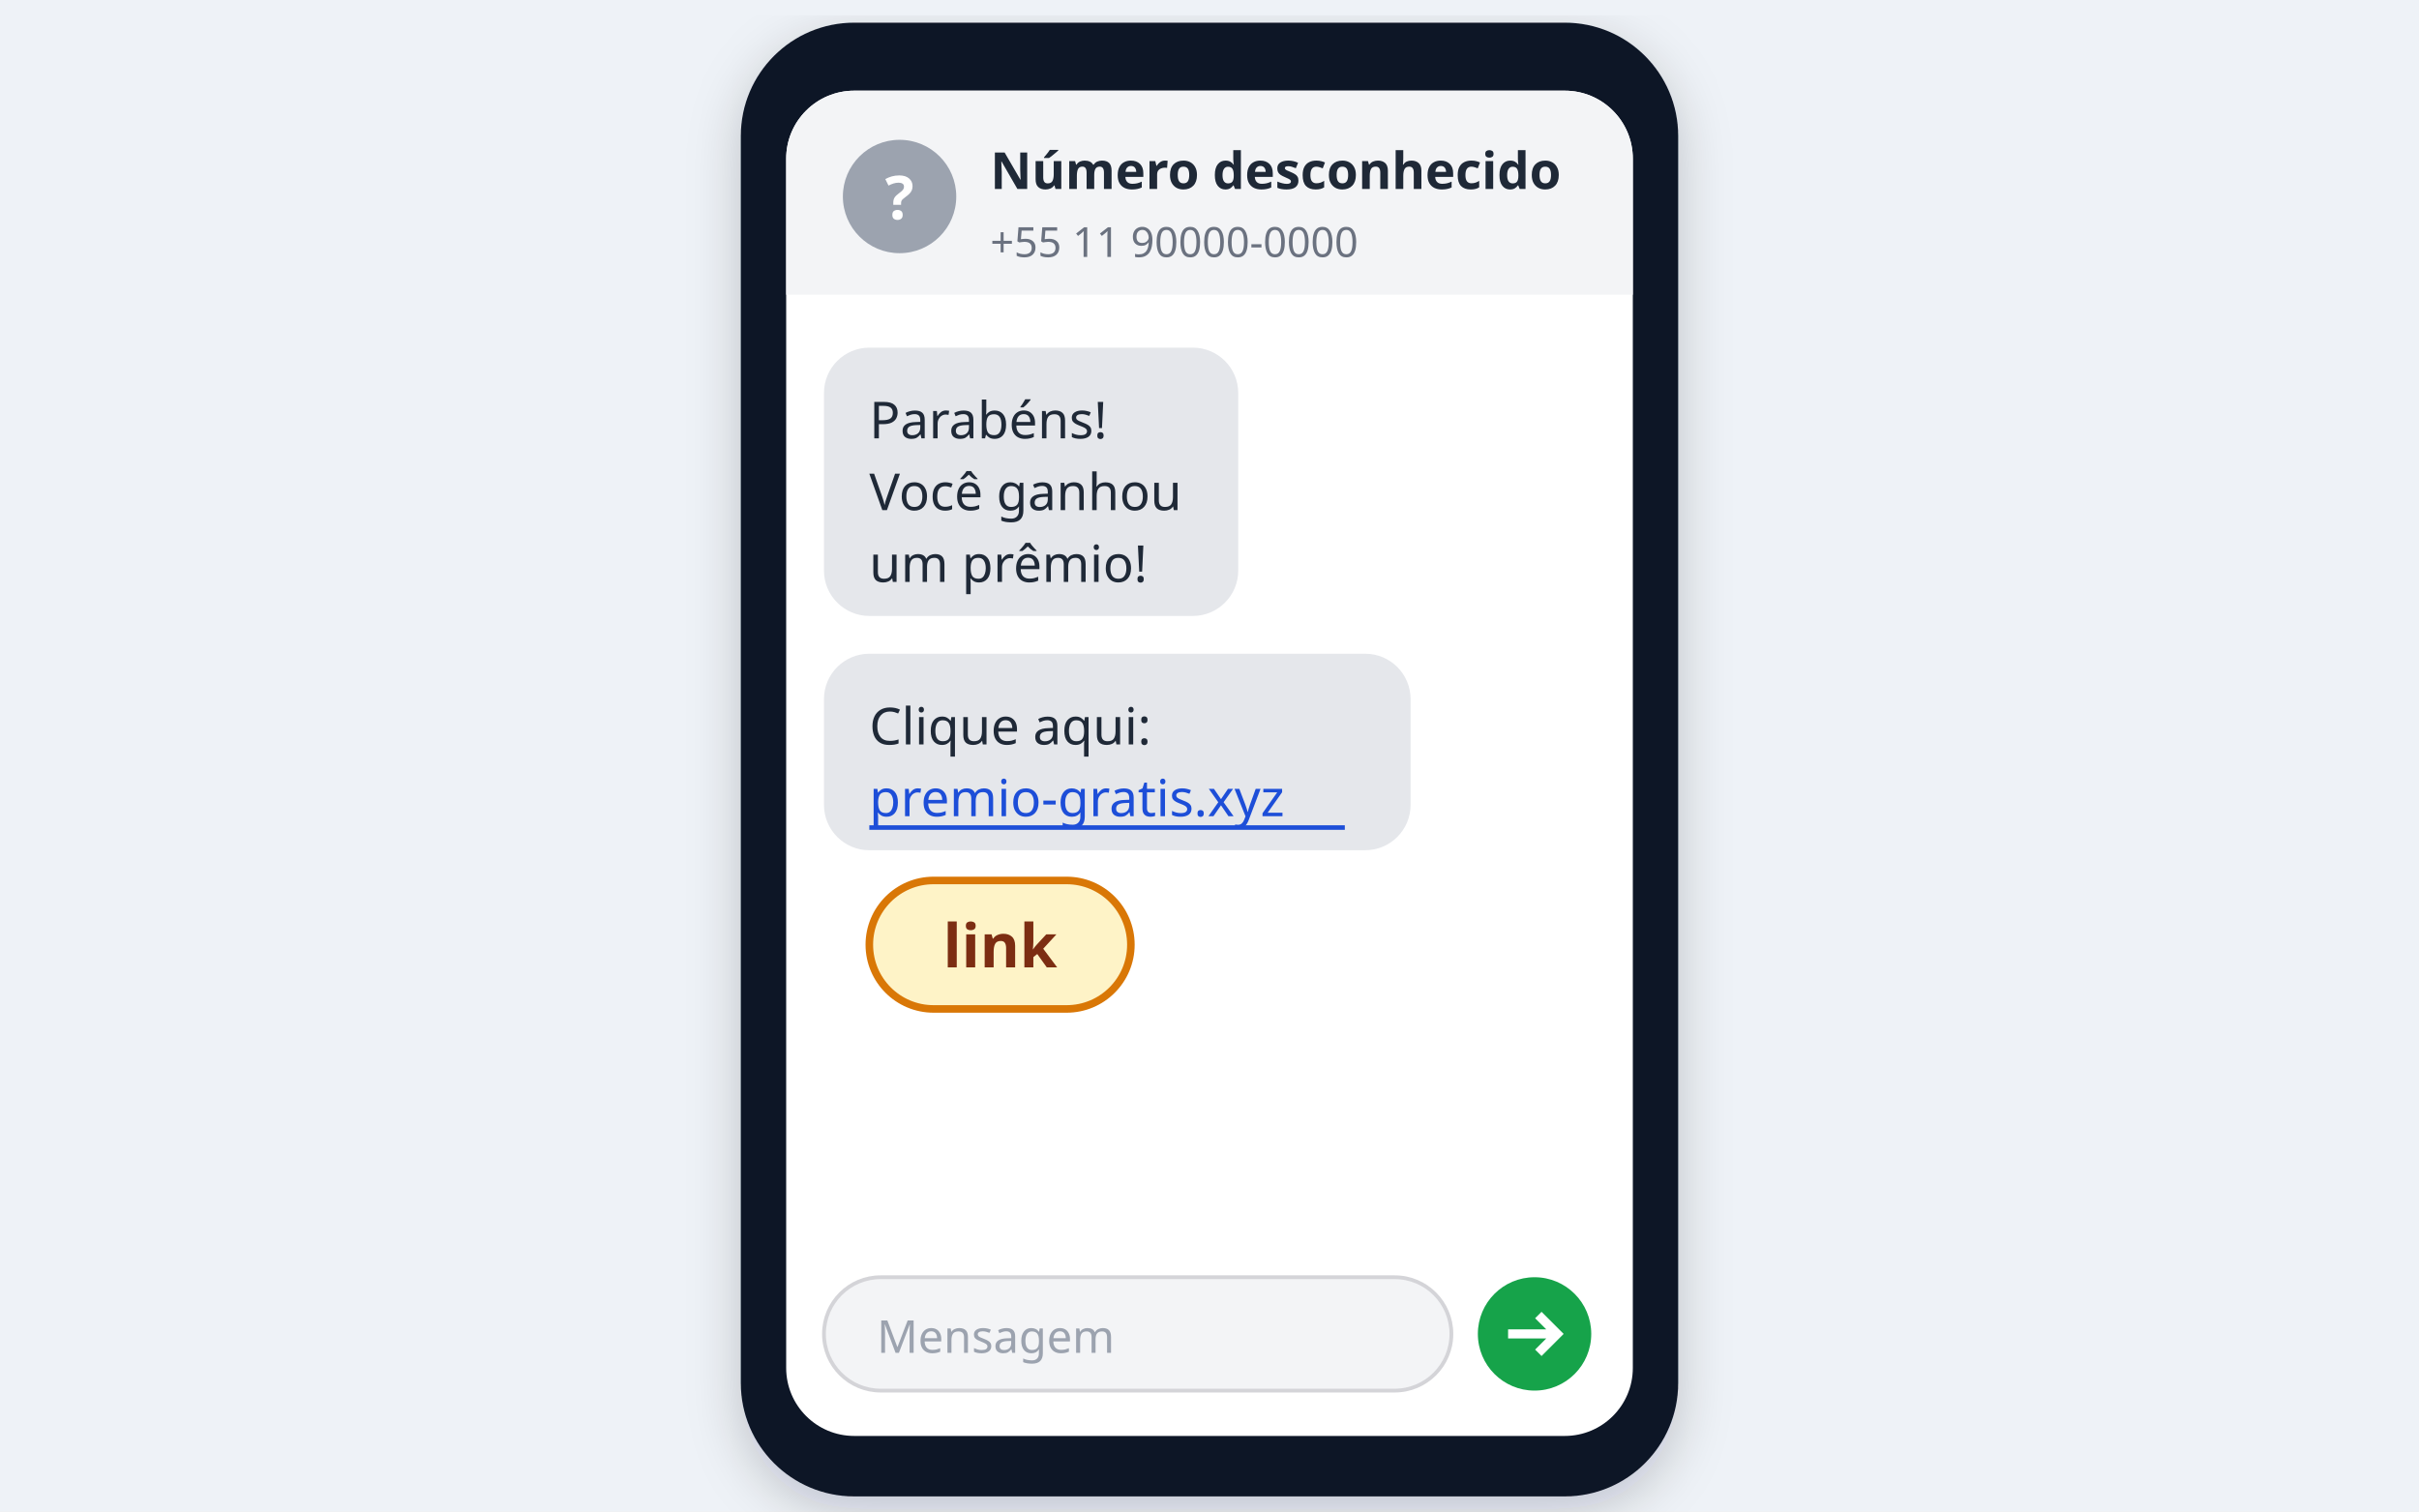
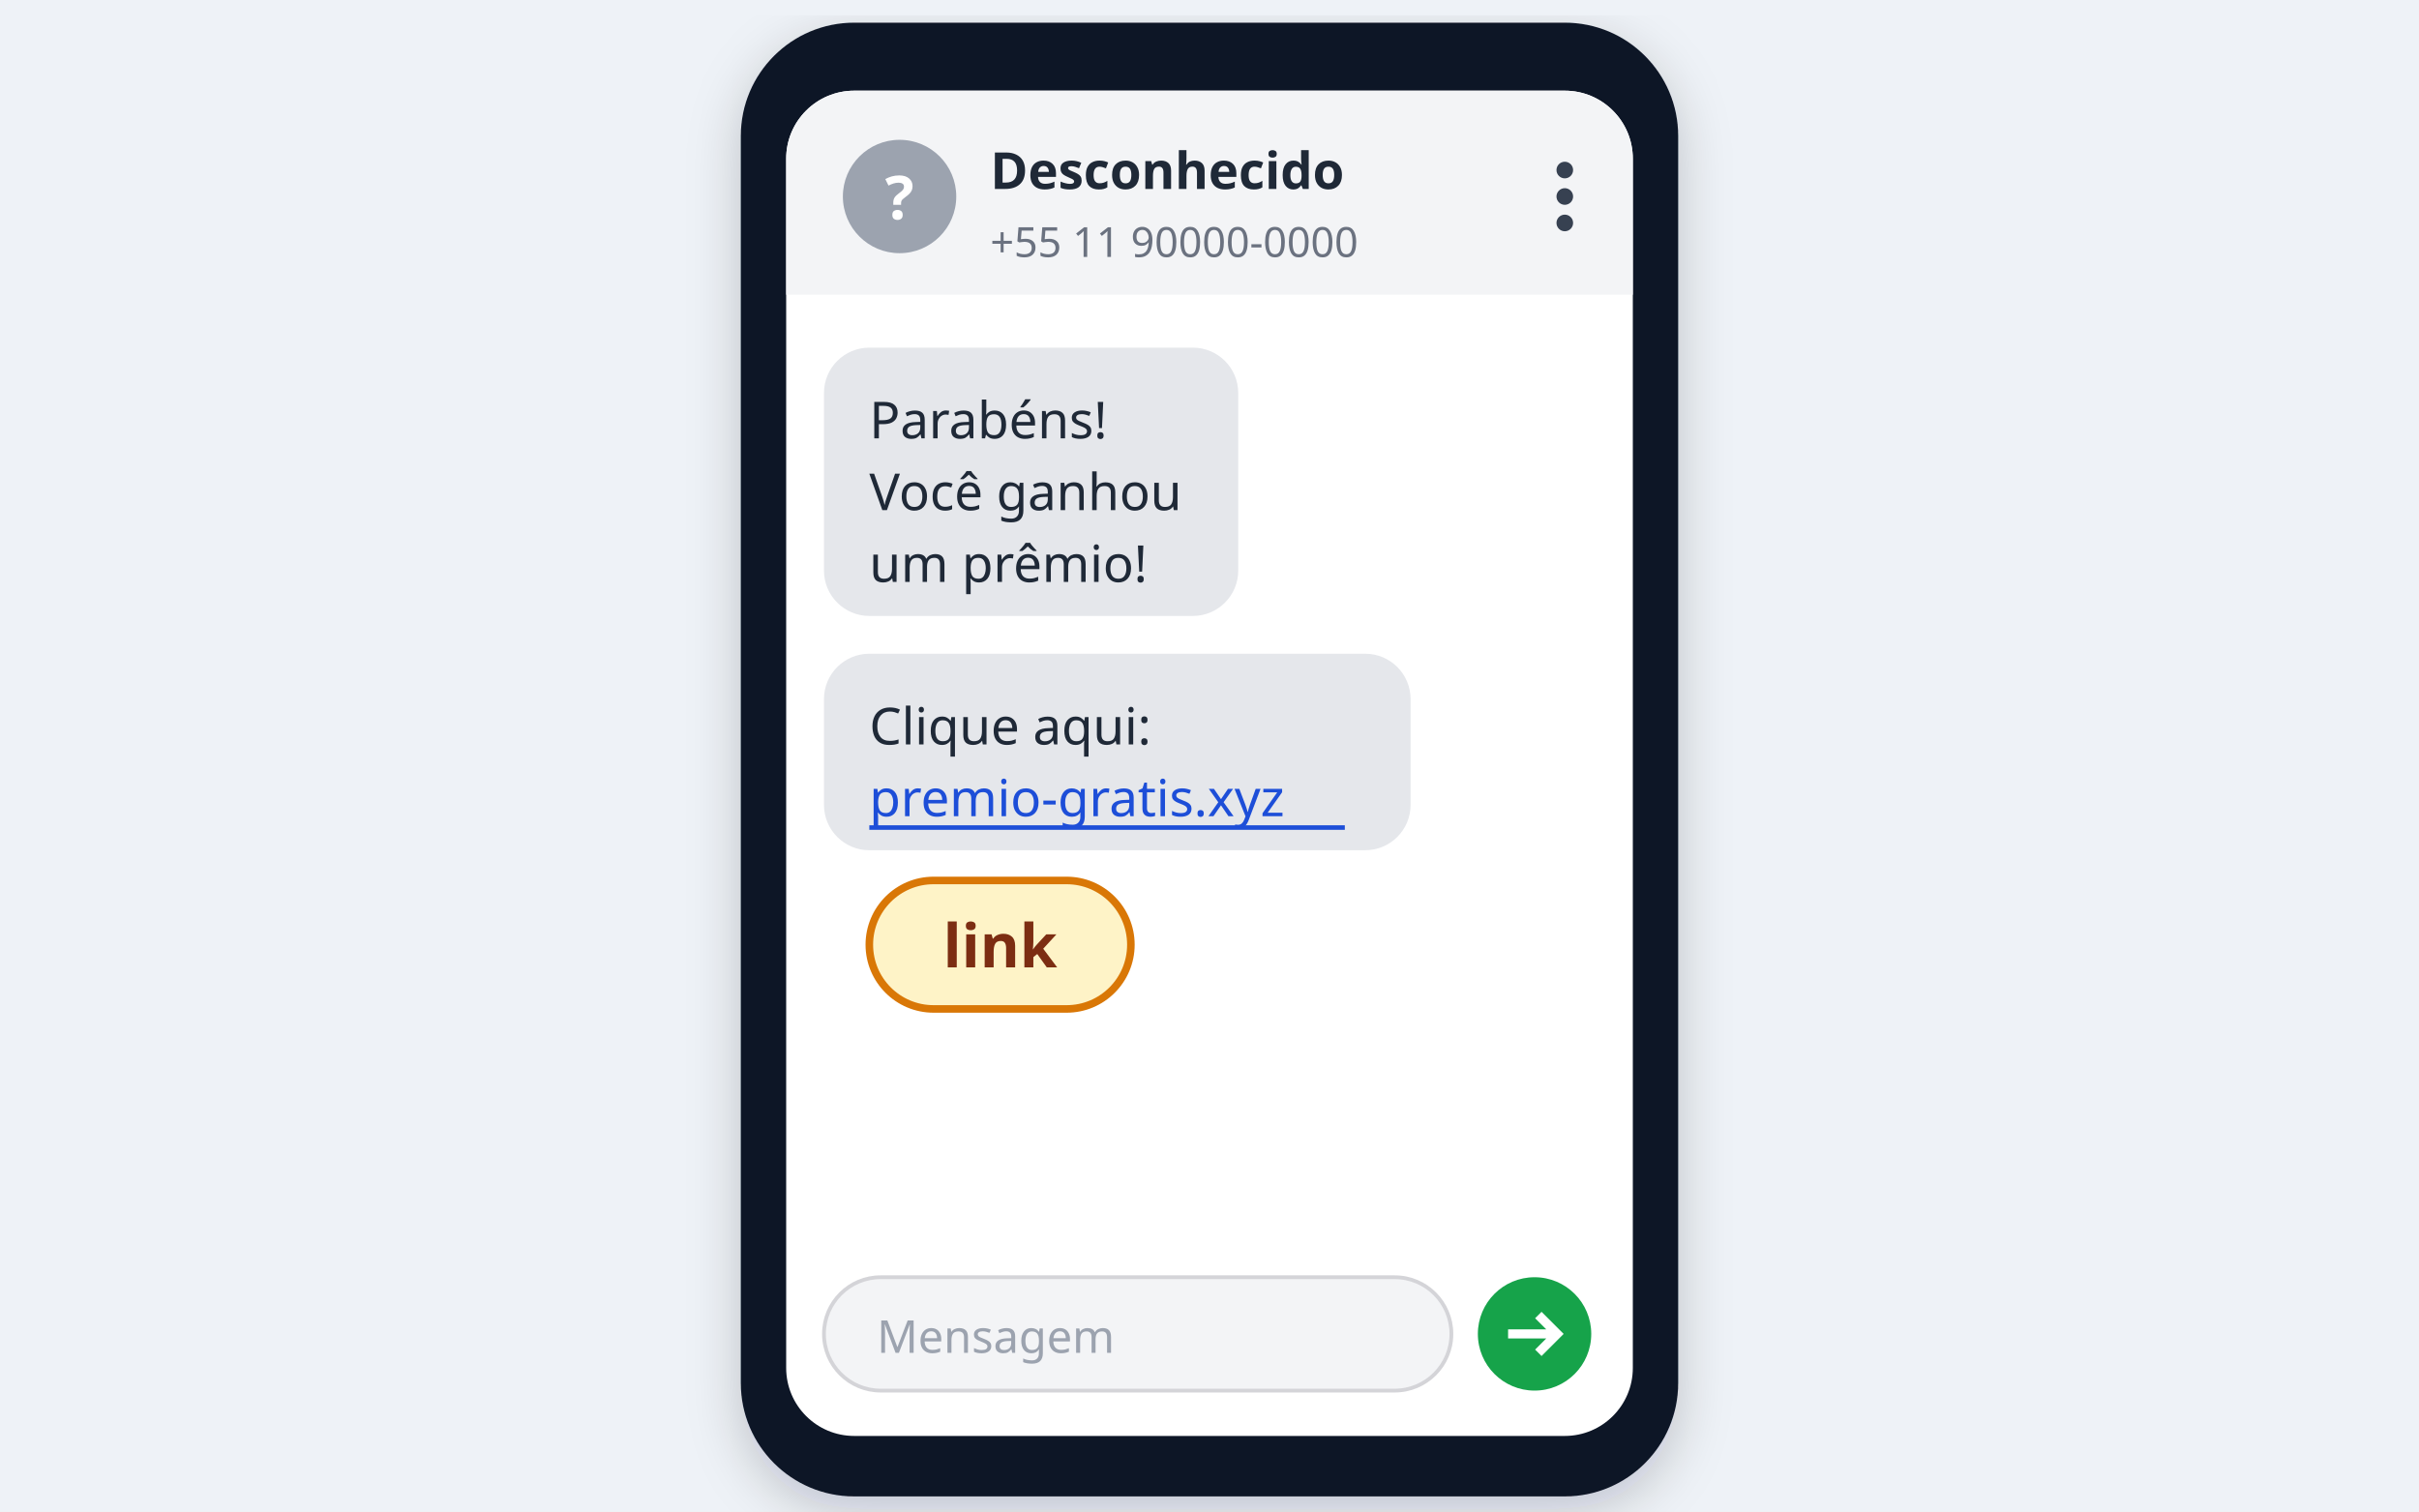
<svg xmlns="http://www.w3.org/2000/svg" viewBox="0 0 640 400" font-family="Segoe UI, system-ui, -apple-system, sans-serif">
  <defs>
    <filter id="sombra" x="-10%" y="-10%" width="130%" height="130%">
      <feDropShadow dx="0" dy="4" stdDeviation="7" flood-color="#0f172a" flood-opacity="0.2" />
    </filter>
    <linearGradient id="fundoDesktop" x1="0" y1="0" x2="1" y2="1">
      <stop offset="0" stop-color="#0f2a6b" />
      <stop offset="0.55" stop-color="#1d4ed8" />
      <stop offset="1" stop-color="#60a5fa" />
    </linearGradient>
  </defs>
  <rect width="640" height="400" fill="#eef2f7" />
  <g filter="url(#sombra)">
    <rect x="196" y="6" width="248" height="390" rx="30" fill="#111827" />
  </g>
  <rect x="208" y="24" width="224" height="356" rx="18" fill="#ffffff" />
  <path d="M208 42 a18 18 0 0 1 18 -18 h188 a18 18 0 0 1 18 18 v36 h-224 z" fill="#f3f4f6" />
  <circle cx="238" cy="52" r="15" fill="#9ca3af" />
  <text x="238" y="58" font-size="16" fill="#ffffff" font-weight="700" text-anchor="middle">?</text>
-   <text x="262" y="50" font-size="13.5" fill="#1f2937" font-weight="700">Número desconhecido</text>
+   <text x="262" y="50" font-size="13.5" fill="#1f2937" font-weight="700">Desconhecido</text>
  <text x="262" y="68" font-size="11" fill="#6b7280">+55 11 90000-0000</text>
+   <g fill="#374151">
+     <circle cx="414" cy="45" r="2.2" />
+     <circle cx="414" cy="52" r="2.2" />
+     <circle cx="414" cy="59" r="2.2" />
+   </g>
  <rect x="218" y="92" width="109.6" height="71" rx="12" fill="#e5e7eb" />
  <text x="230" y="116" font-size="13.5" fill="#1f2937">Parabéns!</text>
  <text x="230" y="135" font-size="13.5" fill="#1f2937">Você ganhou</text>
  <text x="230" y="154" font-size="13.5" fill="#1f2937">um prêmio!</text>
  <rect x="218" y="173" width="155.2" height="52" rx="12" fill="#e5e7eb" />
  <text x="230" y="197" font-size="13.5" fill="#1f2937">Clique aqui:</text>
  <text x="230" y="216" font-size="13.5" fill="#1d4ed8">premio-gratis.xyz</text>
  <line x1="230" y1="219" x2="355.8" y2="219" stroke="#1d4ed8" stroke-width="1.2" />
  <rect x="230" y="233" width="69.2" height="34" rx="17" fill="#fef3c7" stroke="#d97706" stroke-width="2" />
  <text x="264.6" y="256" font-size="16" font-weight="700" fill="#7c2d12" text-anchor="middle">link</text>
  <rect x="218" y="338" width="166" height="30" rx="15" fill="#f3f4f6" stroke="#d4d4d8" />
  <text x="232" y="358" font-size="12" fill="#9ca3af">Mensagem</text>
  <circle cx="406" cy="353" r="15" fill="#16a34a" />
  <path d="M399 353 h13 m-5 -5 l5 5 -5 5" stroke="#ffffff" stroke-width="2.4" fill="none" />
</svg>
